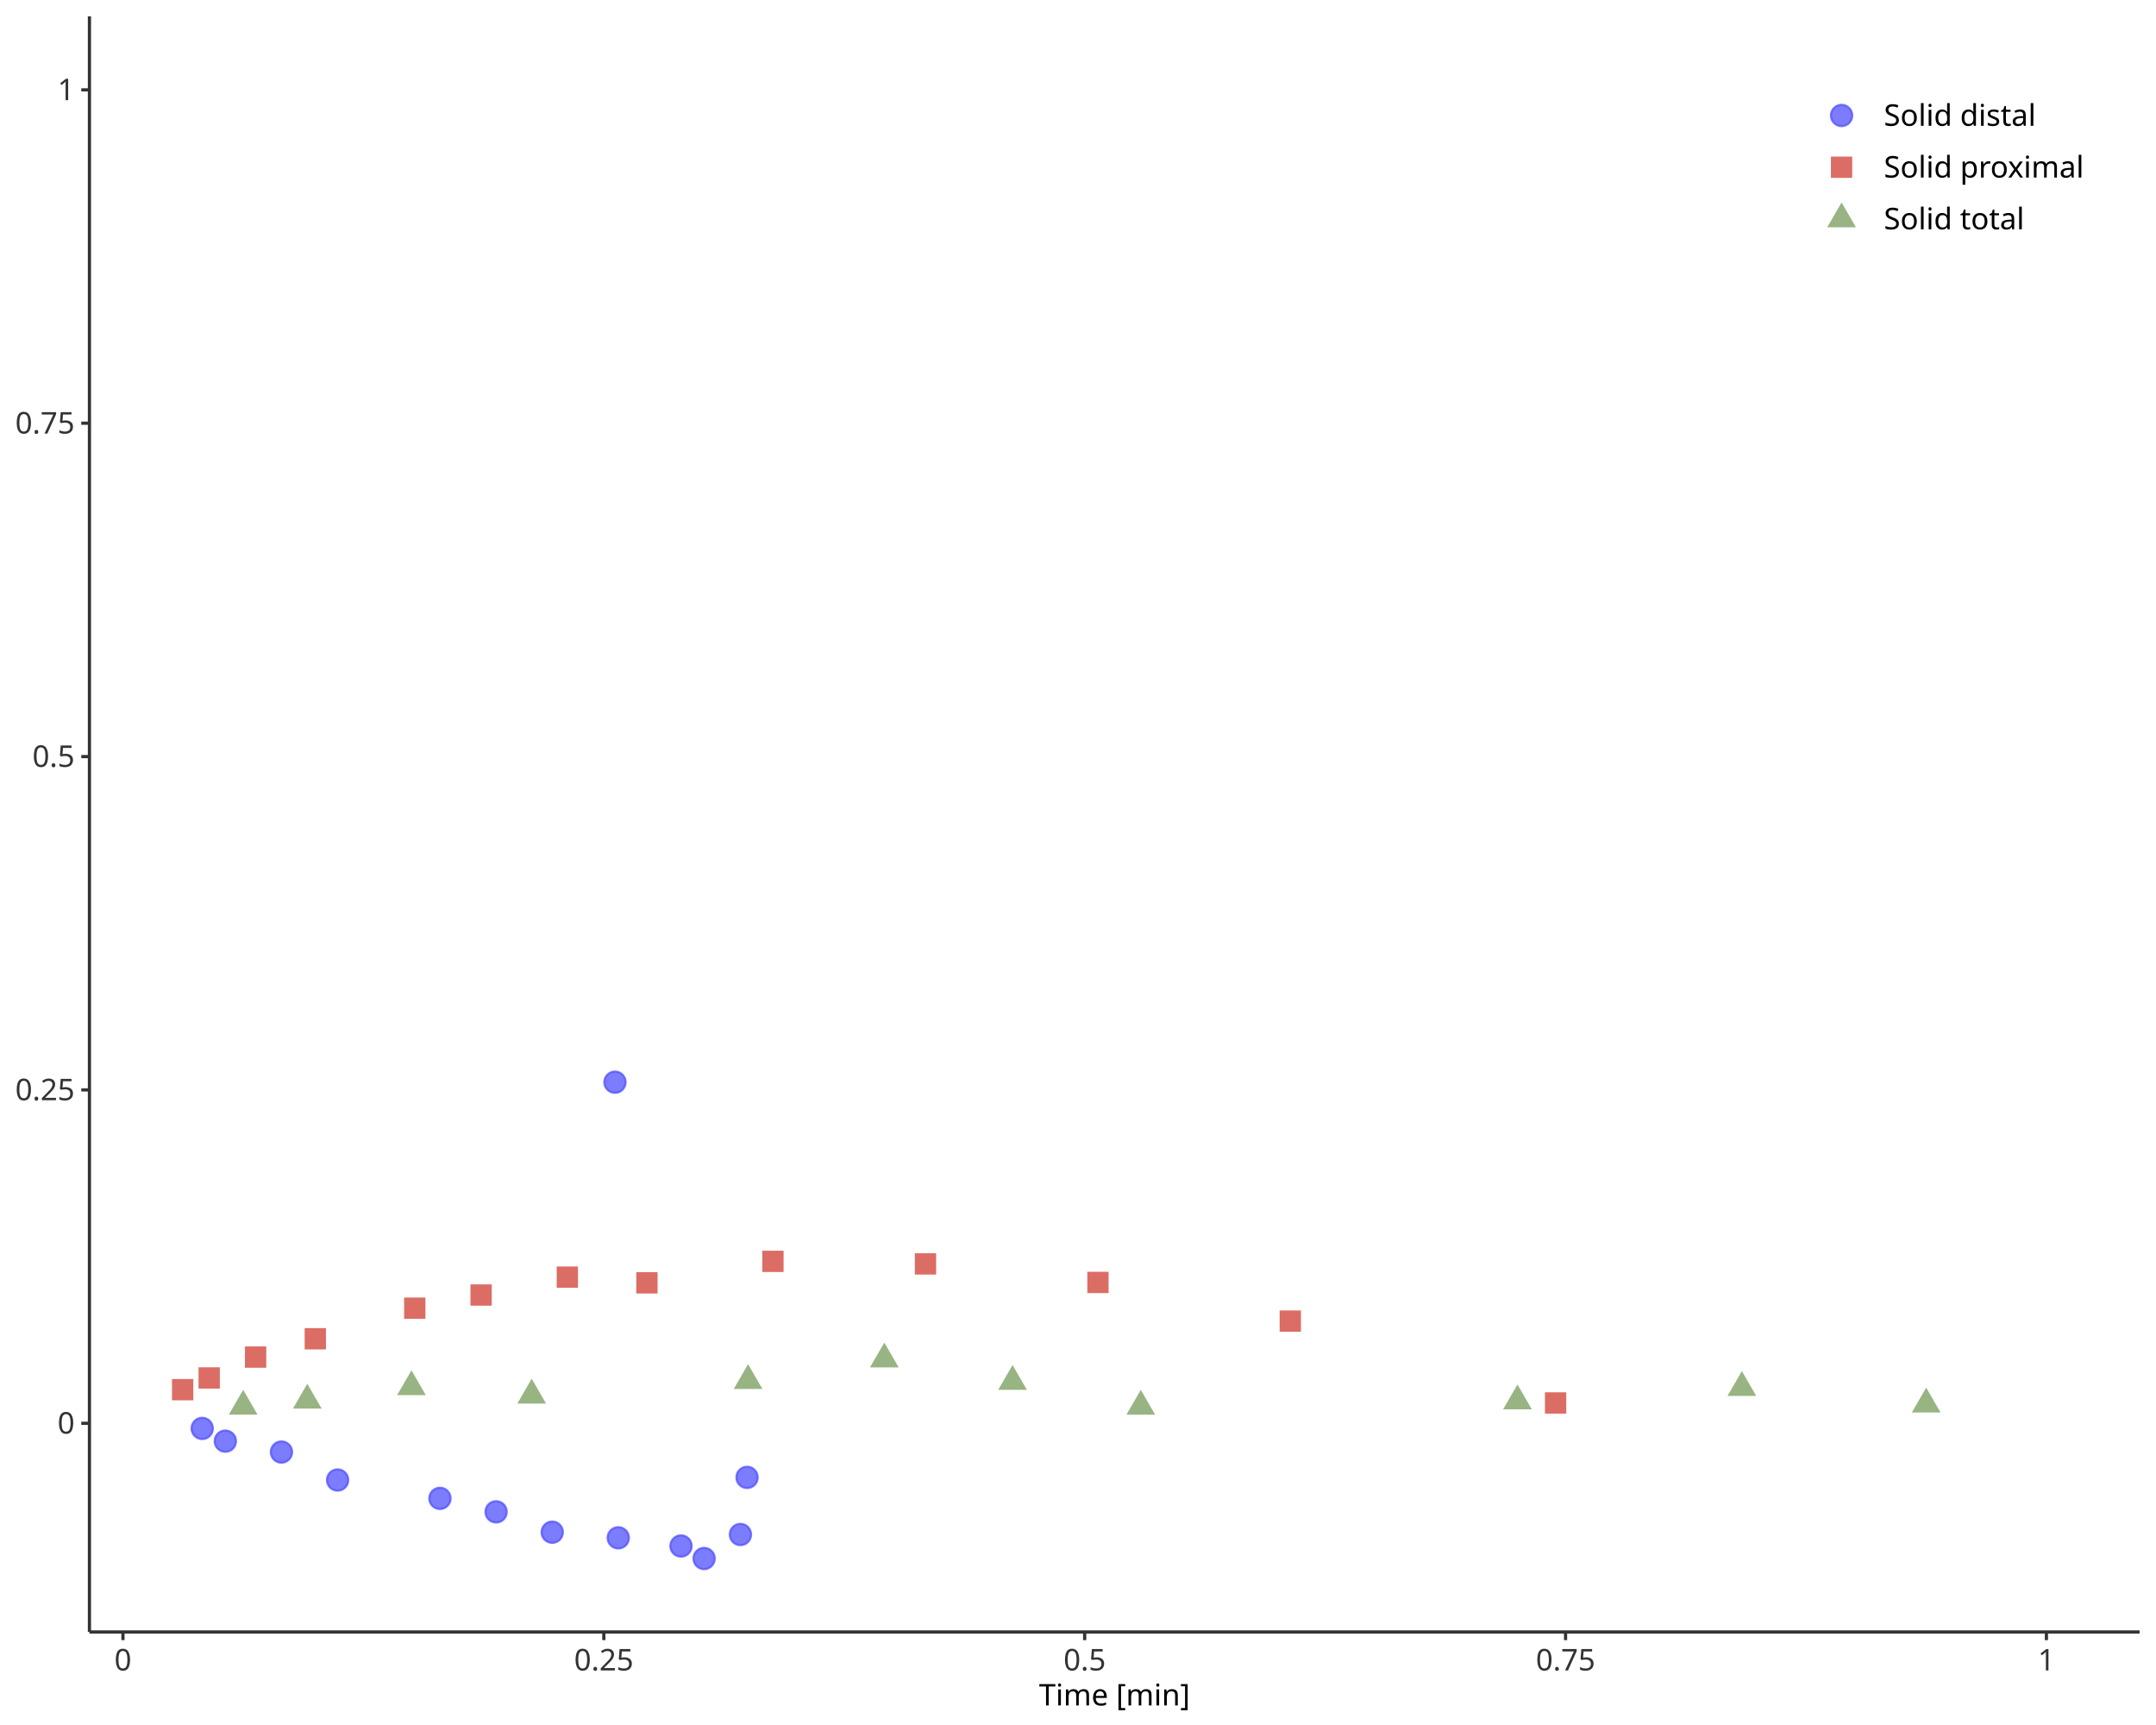
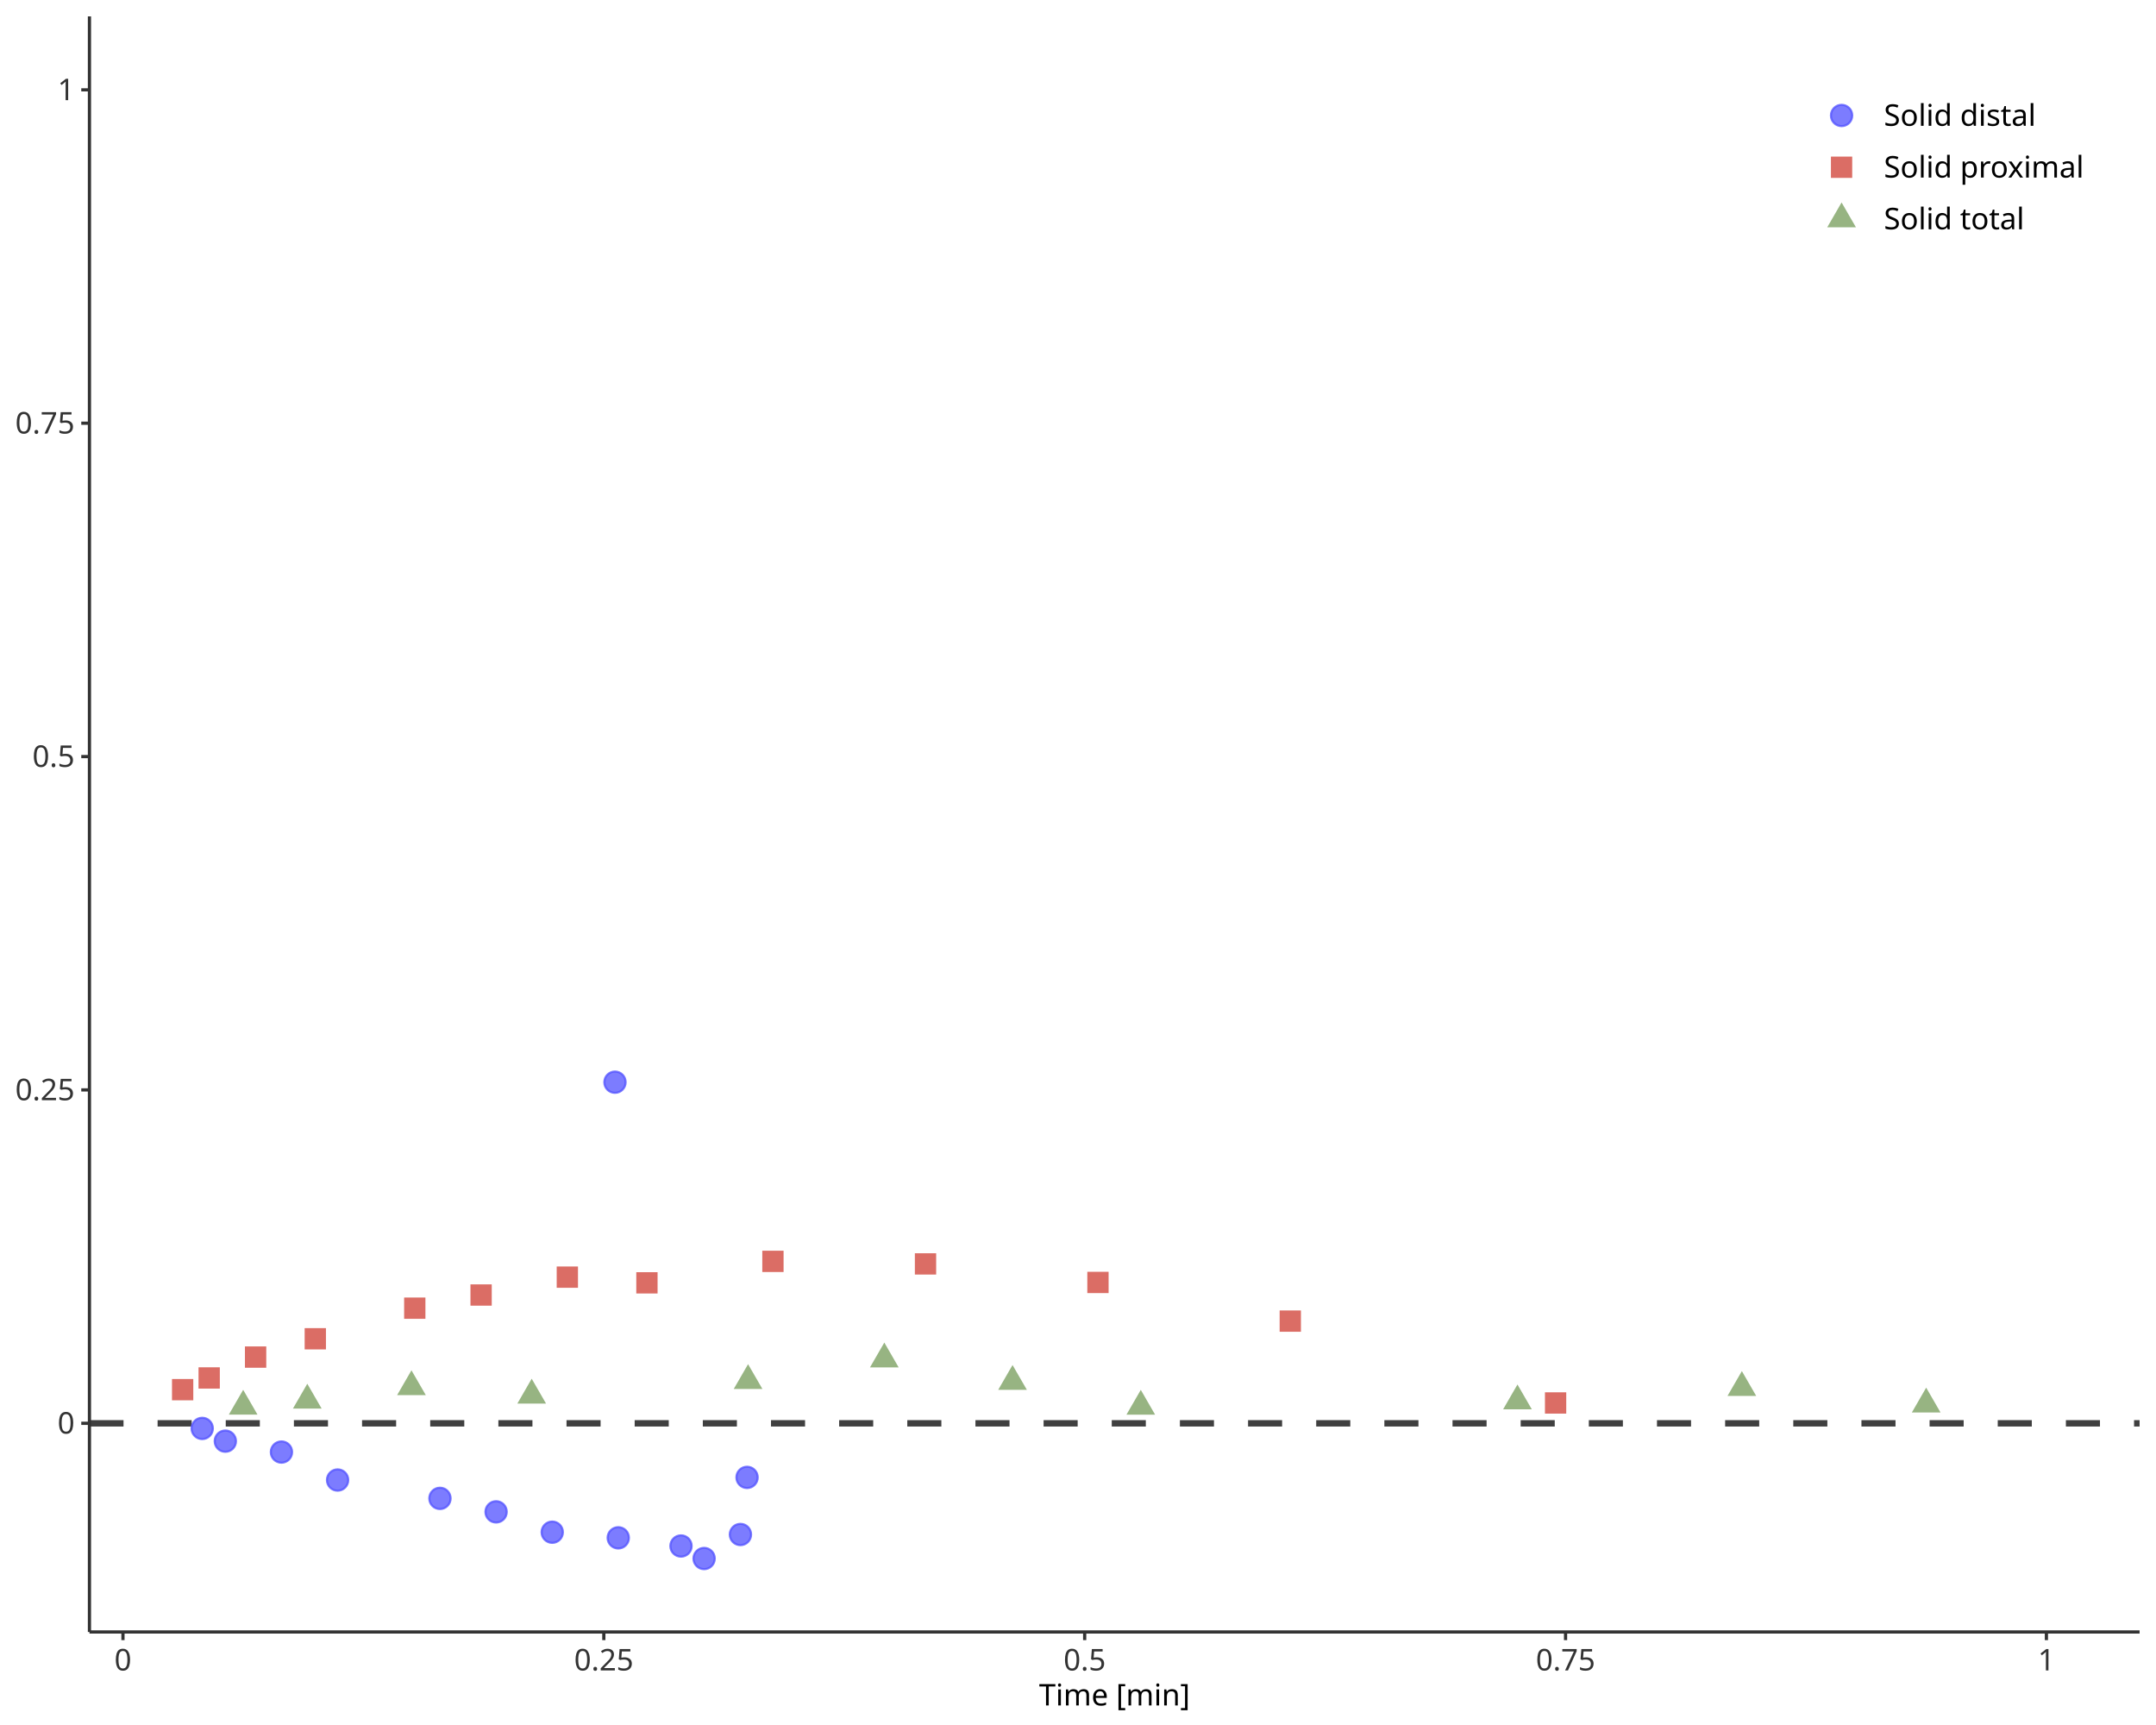
<svg xmlns="http://www.w3.org/2000/svg" class="svglite" data-engine-version="2.0" width="720.00pt" height="576.00pt" viewBox="0 0 720.00 576.00">
  <defs>
    <style type="text/css">
    .svglite line, .svglite polyline, .svglite polygon, .svglite path, .svglite rect, .svglite circle {
      fill: none;
      stroke: #000000;
      stroke-linecap: round;
      stroke-linejoin: round;
      stroke-miterlimit: 10.00;
    }
  </style>
  </defs>
  <rect width="100%" height="100%" style="stroke: none; fill: #FFFFFF;" />
  <defs>
    <clipPath id="cpMC4wMHw3MjAuMDB8MC4wMHw1NzYuMDA=">
      <rect x="0.00" y="0.00" width="720.00" height="576.00" />
    </clipPath>
  </defs>
  <g clip-path="url(#cpMC4wMHw3MjAuMDB8MC4wMHw1NzYuMDA=)">
    <rect x="0.00" y="0.00" width="720.00" height="576.00" style="stroke-width: 1.07; stroke: none; fill: #FFFFFF;" />
  </g>
  <defs>
    <clipPath id="cpMjkuODd8NzE0LjUyfDUuNDh8NTQ0Ljkz">
      <rect x="29.87" y="5.48" width="684.65" height="539.45" />
    </clipPath>
  </defs>
  <g clip-path="url(#cpMjkuODd8NzE0LjUyfDUuNDh8NTQ0Ljkz)">
    <rect x="29.87" y="5.48" width="684.65" height="539.45" style="stroke-width: 1.07; stroke: none; fill: #FFFFFF;" />
    <polyline points="29.87,530.91 714.52,530.91 " style="stroke-width: 0.53; stroke: #FFFFFF; stroke-linecap: butt;" />
    <polyline points="29.87,419.60 714.52,419.60 " style="stroke-width: 0.53; stroke: #FFFFFF; stroke-linecap: butt;" />
    <polyline points="29.87,308.29 714.52,308.29 " style="stroke-width: 0.53; stroke: #FFFFFF; stroke-linecap: butt;" />
    <polyline points="29.87,196.97 714.52,196.97 " style="stroke-width: 0.53; stroke: #FFFFFF; stroke-linecap: butt;" />
    <polyline points="29.87,85.66 714.52,85.66 " style="stroke-width: 0.53; stroke: #FFFFFF; stroke-linecap: butt;" />
    <polyline points="121.35,544.93 121.35,5.48 " style="stroke-width: 0.53; stroke: #FFFFFF; stroke-linecap: butt;" />
    <polyline points="281.94,544.93 281.94,5.48 " style="stroke-width: 0.53; stroke: #FFFFFF; stroke-linecap: butt;" />
    <polyline points="442.52,544.93 442.52,5.48 " style="stroke-width: 0.53; stroke: #FFFFFF; stroke-linecap: butt;" />
    <polyline points="603.11,544.93 603.11,5.48 " style="stroke-width: 0.53; stroke: #FFFFFF; stroke-linecap: butt;" />
  </g>
  <g clip-path="url(#cpMC4wMHw3MjAuMDB8MC4wMHw1NzYuMDA=)">
</g>
  <g clip-path="url(#cpMjkuODd8NzE0LjUyfDUuNDh8NTQ0Ljkz)">
</g>
  <g clip-path="url(#cpMC4wMHw3MjAuMDB8MC4wMHw1NzYuMDA=)">
</g>
  <g clip-path="url(#cpMjkuODd8NzE0LjUyfDUuNDh8NTQ0Ljkz)">
</g>
  <g clip-path="url(#cpMC4wMHw3MjAuMDB8MC4wMHw1NzYuMDA=)">
</g>
  <g clip-path="url(#cpMjkuODd8NzE0LjUyfDUuNDh8NTQ0Ljkz)">
</g>
  <g clip-path="url(#cpMC4wMHw3MjAuMDB8MC4wMHw1NzYuMDA=)">
</g>
  <g clip-path="url(#cpMjkuODd8NzE0LjUyfDUuNDh8NTQ0Ljkz)">
</g>
  <g clip-path="url(#cpMC4wMHw3MjAuMDB8MC4wMHw1NzYuMDA=)">
</g>
  <g clip-path="url(#cpMjkuODd8NzE0LjUyfDUuNDh8NTQ0Ljkz)">
</g>
  <g clip-path="url(#cpMC4wMHw3MjAuMDB8MC4wMHw1NzYuMDA=)">
</g>
  <g clip-path="url(#cpMjkuODd8NzE0LjUyfDUuNDh8NTQ0Ljkz)">
</g>
  <g clip-path="url(#cpMC4wMHw3MjAuMDB8MC4wMHw1NzYuMDA=)">
</g>
  <g clip-path="url(#cpMjkuODd8NzE0LjUyfDUuNDh8NTQ0Ljkz)">
</g>
  <g clip-path="url(#cpMC4wMHw3MjAuMDB8MC4wMHw1NzYuMDA=)">
</g>
  <g clip-path="url(#cpMjkuODd8NzE0LjUyfDUuNDh8NTQ0Ljkz)">
</g>
  <g clip-path="url(#cpMC4wMHw3MjAuMDB8MC4wMHw1NzYuMDA=)">
</g>
  <g clip-path="url(#cpMjkuODd8NzE0LjUyfDUuNDh8NTQ0Ljkz)">
</g>
  <g clip-path="url(#cpMC4wMHw3MjAuMDB8MC4wMHw1NzYuMDA=)">
</g>
  <g clip-path="url(#cpMjkuODd8NzE0LjUyfDUuNDh8NTQ0Ljkz)">
</g>
  <g clip-path="url(#cpMC4wMHw3MjAuMDB8MC4wMHw1NzYuMDA=)">
</g>
  <g clip-path="url(#cpMjkuODd8NzE0LjUyfDUuNDh8NTQ0Ljkz)">
</g>
  <g clip-path="url(#cpMC4wMHw3MjAuMDB8MC4wMHw1NzYuMDA=)">
</g>
  <g clip-path="url(#cpMjkuODd8NzE0LjUyfDUuNDh8NTQ0Ljkz)">
</g>
  <g clip-path="url(#cpMC4wMHw3MjAuMDB8MC4wMHw1NzYuMDA=)">
</g>
  <g clip-path="url(#cpMjkuODd8NzE0LjUyfDUuNDh8NTQ0Ljkz)">
</g>
  <g clip-path="url(#cpMC4wMHw3MjAuMDB8MC4wMHw1NzYuMDA=)">
</g>
  <g clip-path="url(#cpMjkuODd8NzE0LjUyfDUuNDh8NTQ0Ljkz)">
</g>
  <g clip-path="url(#cpMC4wMHw3MjAuMDB8MC4wMHw1NzYuMDA=)">
</g>
  <g clip-path="url(#cpMjkuODd8NzE0LjUyfDUuNDh8NTQ0Ljkz)">
</g>
  <g clip-path="url(#cpMC4wMHw3MjAuMDB8MC4wMHw1NzYuMDA=)">
</g>
  <g clip-path="url(#cpMjkuODd8NzE0LjUyfDUuNDh8NTQ0Ljkz)">
+     <line x1="29.87" y1="475.26" x2="714.52" y2="475.26" style="stroke-width: 2.13; stroke: #000000; stroke-opacity: 0.75; stroke-dasharray: 11.38,11.38; stroke-linecap: butt;" />
    <circle cx="205.37" cy="361.36" r="3.56" style="stroke-width: 0.71; stroke: #5050FF; stroke-opacity: 0.75; fill: #5050FF; fill-opacity: 0.75;" />
    <circle cx="249.48" cy="493.32" r="3.56" style="stroke-width: 0.71; stroke: #5050FF; stroke-opacity: 0.75; fill: #5050FF; fill-opacity: 0.75;" />
    <circle cx="247.27" cy="512.39" r="3.56" style="stroke-width: 0.71; stroke: #5050FF; stroke-opacity: 0.75; fill: #5050FF; fill-opacity: 0.75;" />
    <circle cx="235.14" cy="520.41" r="3.56" style="stroke-width: 0.71; stroke: #5050FF; stroke-opacity: 0.75; fill: #5050FF; fill-opacity: 0.75;" />
    <circle cx="227.42" cy="516.23" r="3.56" style="stroke-width: 0.71; stroke: #5050FF; stroke-opacity: 0.75; fill: #5050FF; fill-opacity: 0.75;" />
    <circle cx="206.47" cy="513.50" r="3.56" style="stroke-width: 0.71; stroke: #5050FF; stroke-opacity: 0.75; fill: #5050FF; fill-opacity: 0.75;" />
    <circle cx="184.42" cy="511.62" r="3.56" style="stroke-width: 0.71; stroke: #5050FF; stroke-opacity: 0.75; fill: #5050FF; fill-opacity: 0.75;" />
    <circle cx="165.67" cy="504.83" r="3.56" style="stroke-width: 0.71; stroke: #5050FF; stroke-opacity: 0.75; fill: #5050FF; fill-opacity: 0.75;" />
    <circle cx="146.92" cy="500.33" r="3.56" style="stroke-width: 0.71; stroke: #5050FF; stroke-opacity: 0.75; fill: #5050FF; fill-opacity: 0.75;" />
    <circle cx="112.74" cy="494.20" r="3.56" style="stroke-width: 0.71; stroke: #5050FF; stroke-opacity: 0.75; fill: #5050FF; fill-opacity: 0.75;" />
    <circle cx="93.99" cy="484.86" r="3.56" style="stroke-width: 0.71; stroke: #5050FF; stroke-opacity: 0.75; fill: #5050FF; fill-opacity: 0.75;" />
    <circle cx="75.25" cy="481.22" r="3.56" style="stroke-width: 0.71; stroke: #5050FF; stroke-opacity: 0.75; fill: #5050FF; fill-opacity: 0.75;" />
    <circle cx="67.53" cy="476.97" r="3.56" style="stroke-width: 0.71; stroke: #5050FF; stroke-opacity: 0.75; fill: #5050FF; fill-opacity: 0.75;" />
    <polygon points="515.94,472.02 523.05,472.02 523.05,464.91 515.94,464.91 " style="stroke-width: 0.71; stroke: none; fill: #CE3D32; fill-opacity: 0.75;" />
    <polygon points="427.34,444.69 434.45,444.69 434.45,437.58 427.34,437.58 " style="stroke-width: 0.71; stroke: none; fill: #CE3D32; fill-opacity: 0.75;" />
    <polygon points="363.11,431.78 370.22,431.78 370.22,424.67 363.11,424.67 " style="stroke-width: 0.71; stroke: none; fill: #CE3D32; fill-opacity: 0.75;" />
    <polygon points="305.52,425.59 312.63,425.59 312.63,418.48 305.52,418.48 " style="stroke-width: 0.71; stroke: none; fill: #CE3D32; fill-opacity: 0.75;" />
    <polygon points="254.57,424.74 261.68,424.74 261.68,417.63 254.57,417.63 " style="stroke-width: 0.71; stroke: none; fill: #CE3D32; fill-opacity: 0.75;" />
    <polygon points="212.49,431.91 219.60,431.91 219.60,424.80 212.49,424.80 " style="stroke-width: 0.71; stroke: none; fill: #CE3D32; fill-opacity: 0.75;" />
    <polygon points="185.91,430.01 193.02,430.01 193.02,422.90 185.91,422.90 " style="stroke-width: 0.71; stroke: none; fill: #CE3D32; fill-opacity: 0.75;" />
    <polygon points="157.11,435.98 164.22,435.98 164.22,428.87 157.11,428.87 " style="stroke-width: 0.71; stroke: none; fill: #CE3D32; fill-opacity: 0.75;" />
    <polygon points="134.96,440.37 142.07,440.37 142.07,433.26 134.96,433.26 " style="stroke-width: 0.71; stroke: none; fill: #CE3D32; fill-opacity: 0.75;" />
    <polygon points="101.74,450.59 108.85,450.59 108.85,443.48 101.74,443.48 " style="stroke-width: 0.71; stroke: none; fill: #CE3D32; fill-opacity: 0.75;" />
    <polygon points="81.80,456.71 88.92,456.71 88.92,449.59 81.80,449.59 " style="stroke-width: 0.71; stroke: none; fill: #CE3D32; fill-opacity: 0.75;" />
    <polygon points="66.30,463.67 73.41,463.67 73.41,456.56 66.30,456.56 " style="stroke-width: 0.71; stroke: none; fill: #CE3D32; fill-opacity: 0.75;" />
    <polygon points="57.44,467.58 64.55,467.58 64.55,460.47 57.44,460.47 " style="stroke-width: 0.71; stroke: none; fill: #CE3D32; fill-opacity: 0.75;" />
    <polygon points="683.40,24.47 688.19,32.76 678.61,32.76 " style="stroke-width: 0.71; stroke: none; fill: #749B58; fill-opacity: 0.75;" />
    <polygon points="643.25,463.35 648.04,471.64 638.47,471.64 " style="stroke-width: 0.71; stroke: none; fill: #749B58; fill-opacity: 0.75;" />
    <polygon points="581.70,457.82 586.48,466.11 576.91,466.11 " style="stroke-width: 0.71; stroke: none; fill: #749B58; fill-opacity: 0.75;" />
    <polygon points="506.76,462.30 511.55,470.59 501.97,470.59 " style="stroke-width: 0.71; stroke: none; fill: #749B58; fill-opacity: 0.75;" />
    <polygon points="380.97,464.09 385.75,472.38 376.18,472.38 " style="stroke-width: 0.71; stroke: none; fill: #749B58; fill-opacity: 0.75;" />
    <polygon points="338.14,455.80 342.93,464.09 333.35,464.09 " style="stroke-width: 0.71; stroke: none; fill: #749B58; fill-opacity: 0.75;" />
    <polygon points="295.32,448.30 300.11,456.59 290.53,456.59 " style="stroke-width: 0.71; stroke: none; fill: #749B58; fill-opacity: 0.75;" />
    <polygon points="249.82,455.51 254.61,463.80 245.03,463.80 " style="stroke-width: 0.71; stroke: none; fill: #749B58; fill-opacity: 0.75;" />
    <polygon points="177.56,460.37 182.35,468.67 172.77,468.67 " style="stroke-width: 0.71; stroke: none; fill: #749B58; fill-opacity: 0.75;" />
    <polygon points="137.41,457.56 142.20,465.85 132.62,465.85 " style="stroke-width: 0.71; stroke: none; fill: #749B58; fill-opacity: 0.75;" />
    <polygon points="102.62,462.05 107.41,470.34 97.83,470.34 " style="stroke-width: 0.71; stroke: none; fill: #749B58; fill-opacity: 0.75;" />
    <polygon points="81.21,464.07 85.99,472.36 76.42,472.36 " style="stroke-width: 0.71; stroke: none; fill: #749B58; fill-opacity: 0.75;" />
  </g>
  <g clip-path="url(#cpMC4wMHw3MjAuMDB8MC4wMHw1NzYuMDA=)">
    <polyline points="29.87,544.93 29.87,5.48 " style="stroke-width: 1.07; stroke: #333333; stroke-linecap: butt;" />
    <text x="24.94" y="478.70" text-anchor="end" style="font-size: 10.00px; fill: #333333; font-family: sans;" textLength="5.56px" lengthAdjust="spacingAndGlyphs">0</text>
    <text x="24.94" y="367.38" text-anchor="end" style="font-size: 10.00px; fill: #333333; font-family: sans;" textLength="19.46px" lengthAdjust="spacingAndGlyphs">0.25</text>
    <text x="24.94" y="256.07" text-anchor="end" style="font-size: 10.00px; fill: #333333; font-family: sans;" textLength="13.90px" lengthAdjust="spacingAndGlyphs">0.5</text>
    <text x="24.94" y="144.76" text-anchor="end" style="font-size: 10.00px; fill: #333333; font-family: sans;" textLength="19.46px" lengthAdjust="spacingAndGlyphs">0.75</text>
    <text x="24.94" y="33.44" text-anchor="end" style="font-size: 10.00px; fill: #333333; font-family: sans;" textLength="5.56px" lengthAdjust="spacingAndGlyphs">1</text>
    <polyline points="27.14,475.26 29.87,475.26 " style="stroke-width: 1.07; stroke: #333333; stroke-linecap: butt;" />
    <polyline points="27.14,363.94 29.87,363.94 " style="stroke-width: 1.07; stroke: #333333; stroke-linecap: butt;" />
    <polyline points="27.14,252.63 29.87,252.63 " style="stroke-width: 1.07; stroke: #333333; stroke-linecap: butt;" />
    <polyline points="27.14,141.31 29.87,141.31 " style="stroke-width: 1.07; stroke: #333333; stroke-linecap: butt;" />
    <polyline points="27.14,30.00 29.87,30.00 " style="stroke-width: 1.07; stroke: #333333; stroke-linecap: butt;" />
    <polyline points="29.87,544.93 714.52,544.93 " style="stroke-width: 1.07; stroke: #333333; stroke-linecap: butt;" />
    <polyline points="41.06,547.67 41.06,544.93 " style="stroke-width: 1.07; stroke: #333333; stroke-linecap: butt;" />
    <polyline points="201.65,547.67 201.65,544.93 " style="stroke-width: 1.07; stroke: #333333; stroke-linecap: butt;" />
    <polyline points="362.23,547.67 362.23,544.93 " style="stroke-width: 1.07; stroke: #333333; stroke-linecap: butt;" />
    <polyline points="522.82,547.67 522.82,544.93 " style="stroke-width: 1.07; stroke: #333333; stroke-linecap: butt;" />
    <polyline points="683.40,547.67 683.40,544.93 " style="stroke-width: 1.07; stroke: #333333; stroke-linecap: butt;" />
    <text x="41.06" y="557.78" text-anchor="middle" style="font-size: 10.00px; fill: #333333; font-family: sans;" textLength="5.56px" lengthAdjust="spacingAndGlyphs">0</text>
    <text x="201.65" y="557.78" text-anchor="middle" style="font-size: 10.00px; fill: #333333; font-family: sans;" textLength="19.46px" lengthAdjust="spacingAndGlyphs">0.25</text>
    <text x="362.23" y="557.78" text-anchor="middle" style="font-size: 10.00px; fill: #333333; font-family: sans;" textLength="13.90px" lengthAdjust="spacingAndGlyphs">0.5</text>
    <text x="522.82" y="557.78" text-anchor="middle" style="font-size: 10.00px; fill: #333333; font-family: sans;" textLength="19.46px" lengthAdjust="spacingAndGlyphs">0.75</text>
    <text x="683.40" y="557.78" text-anchor="middle" style="font-size: 10.00px; fill: #333333; font-family: sans;" textLength="5.56px" lengthAdjust="spacingAndGlyphs">1</text>
    <text x="372.20" y="569.48" text-anchor="middle" style="font-size: 10.00px; font-family: sans;" textLength="46.67px" lengthAdjust="spacingAndGlyphs">Time [min]</text>
    <rect x="600.88" y="18.97" width="96.53" height="68.28" style="stroke-width: 1.07; stroke: none; fill: #FFFFFF;" />
    <rect x="606.36" y="29.92" width="17.28" height="17.28" style="stroke-width: 1.07; stroke: none; fill: #FFFFFF;" />
    <circle cx="615.00" cy="38.56" r="3.56" style="stroke-width: 0.71; stroke: #5050FF; stroke-opacity: 0.75; fill: #5050FF; fill-opacity: 0.75;" />
    <rect x="606.36" y="47.20" width="17.28" height="17.28" style="stroke-width: 1.07; stroke: none; fill: #FFFFFF;" />
    <polygon points="611.44,59.40 618.55,59.40 618.55,52.29 611.44,52.29 " style="stroke-width: 0.71; stroke: none; fill: #CE3D32; fill-opacity: 0.75;" />
    <rect x="606.36" y="64.48" width="17.28" height="17.28" style="stroke-width: 1.07; stroke: none; fill: #FFFFFF;" />
    <polygon points="615.00,67.60 619.79,75.89 610.21,75.89 " style="stroke-width: 0.71; stroke: none; fill: #749B58; fill-opacity: 0.75;" />
    <text x="629.12" y="42.01" style="font-size: 10.00px; font-family: sans;" textLength="48.36px" lengthAdjust="spacingAndGlyphs">Solid distal</text>
    <text x="629.12" y="59.29" style="font-size: 10.00px; font-family: sans;" textLength="62.81px" lengthAdjust="spacingAndGlyphs">Solid proximal</text>
    <text x="629.12" y="76.57" style="font-size: 10.00px; font-family: sans;" textLength="43.91px" lengthAdjust="spacingAndGlyphs">Solid total</text>
  </g>
</svg>
